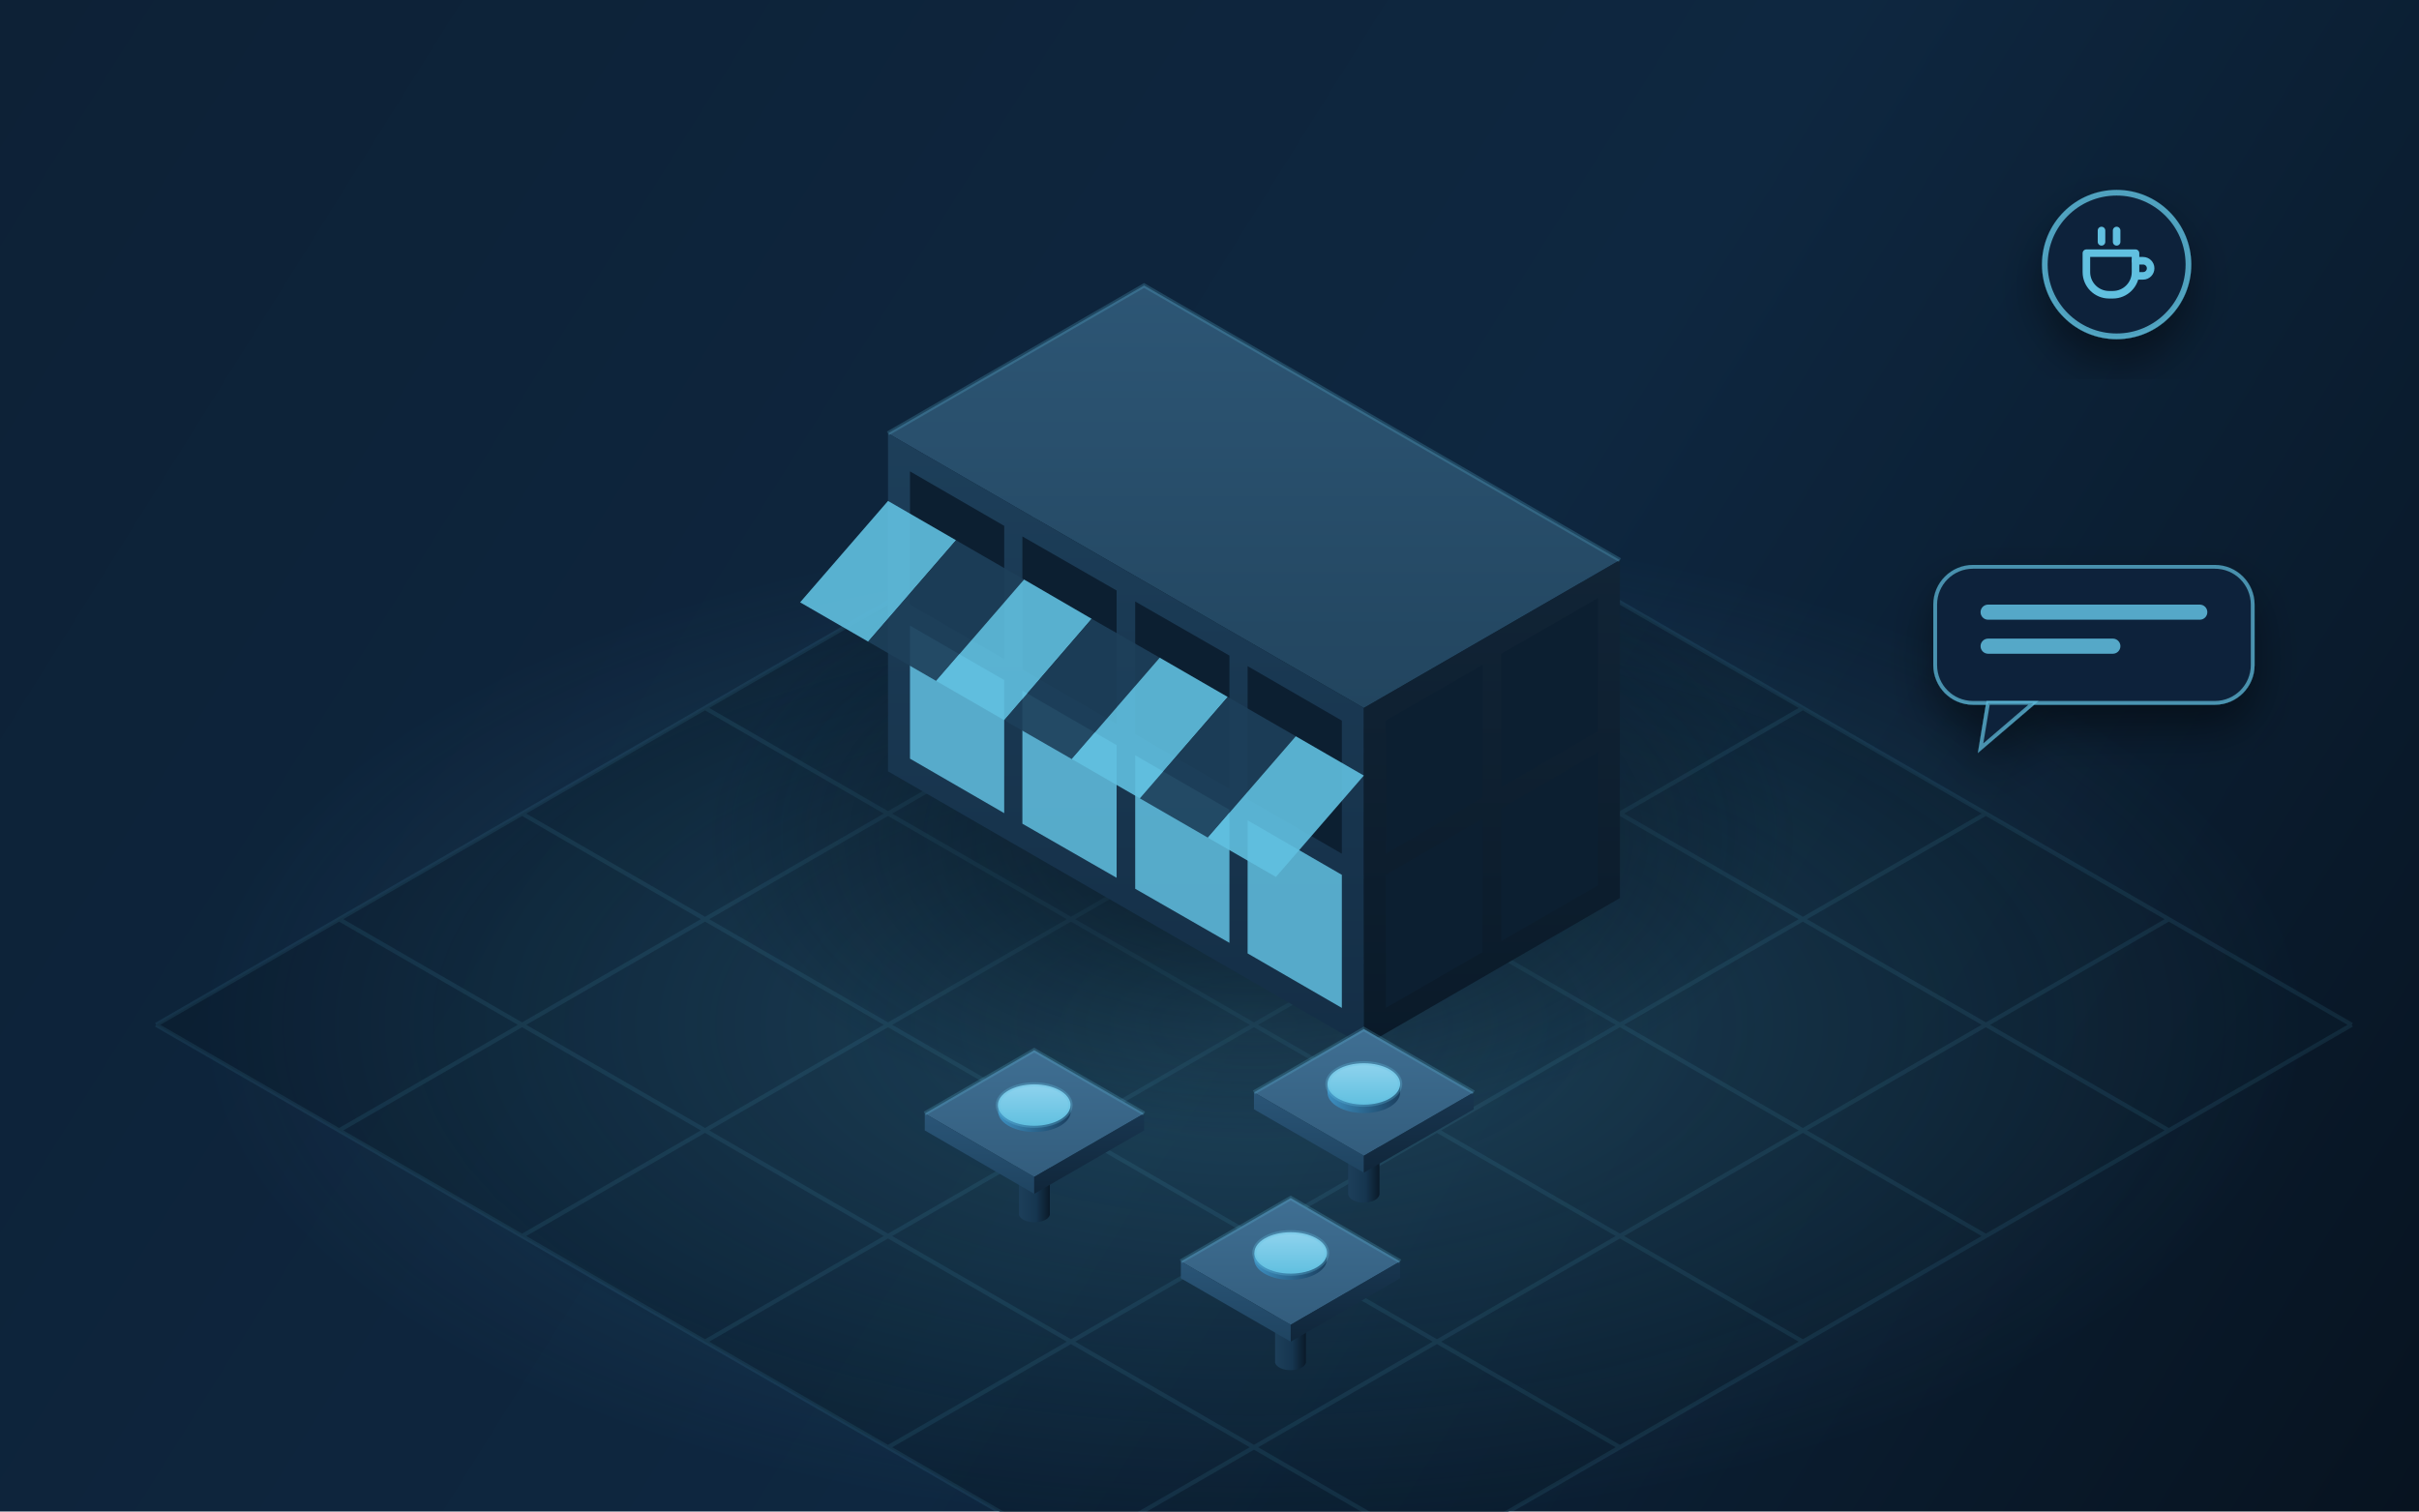
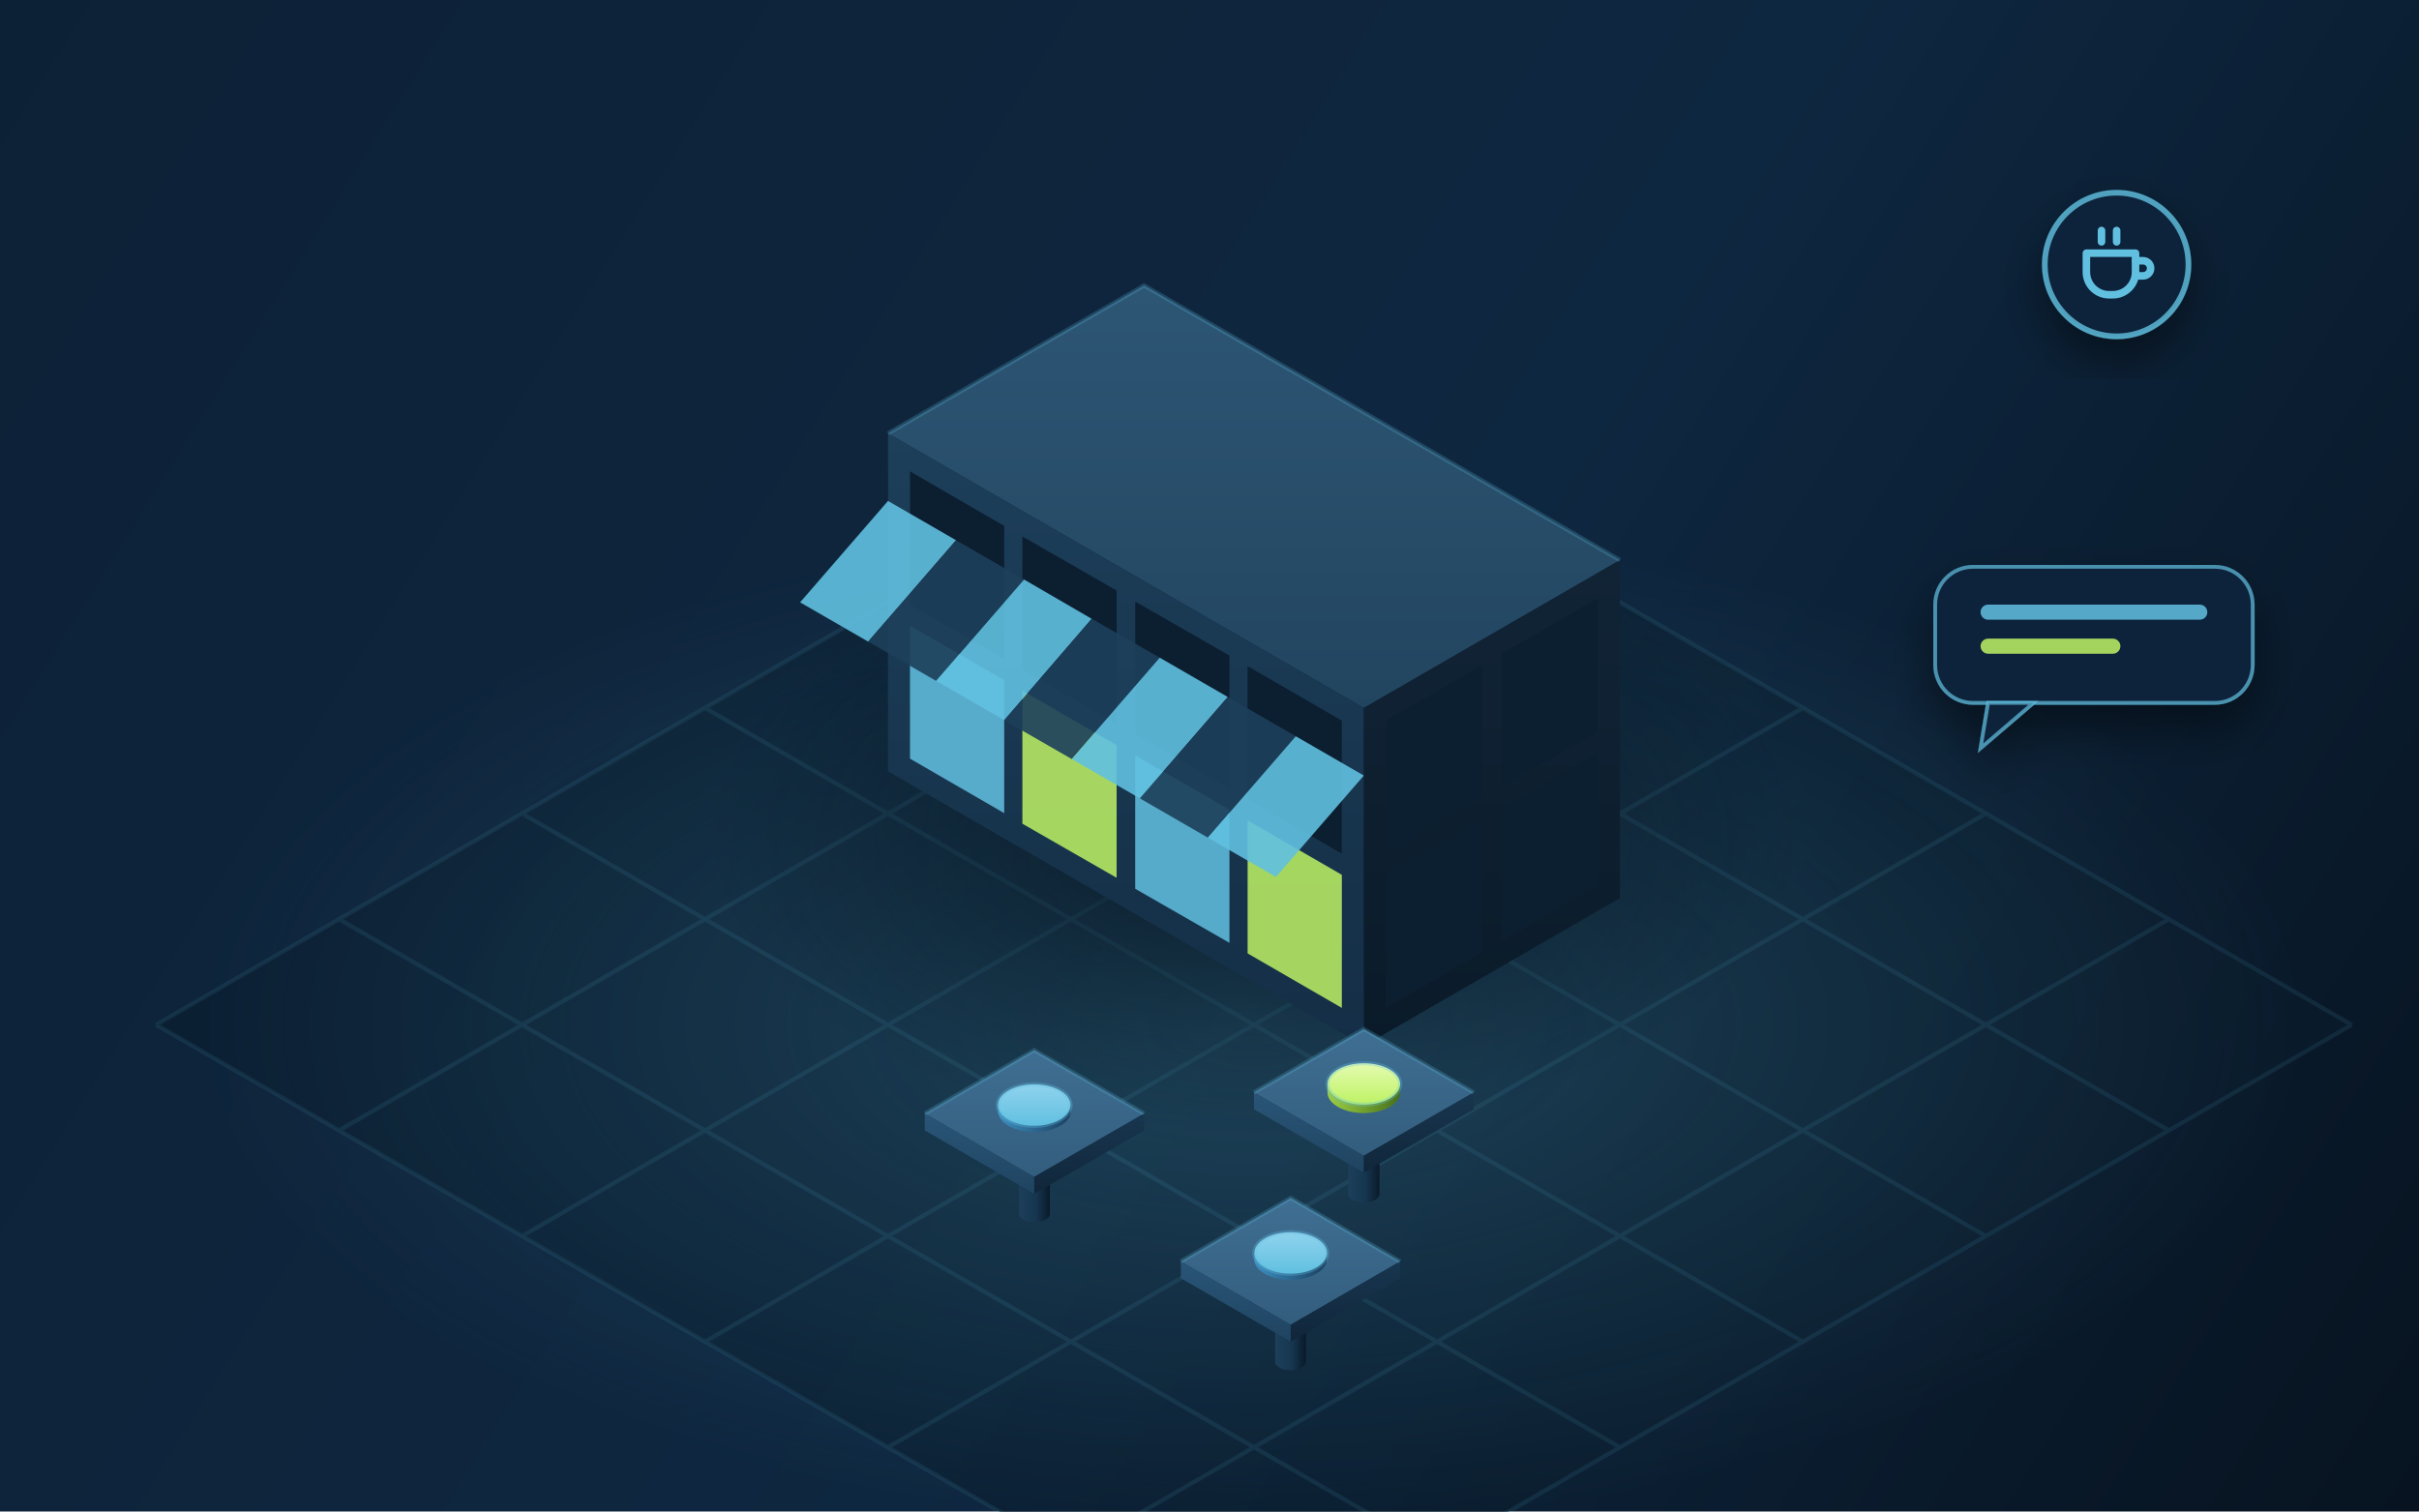
<svg xmlns="http://www.w3.org/2000/svg" viewBox="0 0 640 400" width="640" height="400" role="img" aria-label="An isometric restaurant front with an awning, tables with plates and a booking chat">
  <defs>
    <linearGradient id="bg" x1="0" y1="0" x2="640" y2="400" gradientUnits="userSpaceOnUse">
      <stop offset="0" stop-color="#0d2136" />
      <stop offset=".55" stop-color="#0e2740" />
      <stop offset="1" stop-color="#071320" />
    </linearGradient>
    <linearGradient id="fTop" x1="0" y1="0" x2="0" y2="1">
      <stop offset="0" stop-color="#2d5675" />
      <stop offset="1" stop-color="#22455f" />
    </linearGradient>
    <linearGradient id="fLeft" x1="0" y1="0" x2="0" y2="1">
      <stop offset="0" stop-color="#1d3f5a" />
      <stop offset="1" stop-color="#142e46" />
    </linearGradient>
    <linearGradient id="fRight" x1="0" y1="0" x2="0" y2="1">
      <stop offset="0" stop-color="#112436" />
      <stop offset="1" stop-color="#0a1a29" />
    </linearGradient>
    <linearGradient id="lTop" x1="0" y1="0" x2="0" y2="1">
      <stop offset="0" stop-color="#3f6f93" />
      <stop offset="1" stop-color="#335d7d" />
    </linearGradient>
    <linearGradient id="lLeft" x1="0" y1="0" x2="0" y2="1">
      <stop offset="0" stop-color="#2a5577" />
      <stop offset="1" stop-color="#1f4461" />
    </linearGradient>
    <linearGradient id="lRight" x1="0" y1="0" x2="0" y2="1">
      <stop offset="0" stop-color="#183650" />
      <stop offset="1" stop-color="#10263a" />
    </linearGradient>
    <linearGradient id="gTop" x1="0" y1="0" x2="0" y2="1">
      <stop offset="0" stop-color="#8fd3ee" />
      <stop offset="1" stop-color="#61c0e0" />
    </linearGradient>
    <linearGradient id="gLeft" x1="0" y1="0" x2="0" y2="1">
      <stop offset="0" stop-color="#3d8fc0" />
      <stop offset="1" stop-color="#2f6f99" />
    </linearGradient>
    <linearGradient id="gRight" x1="0" y1="0" x2="0" y2="1">
      <stop offset="0" stop-color="#26557a" />
      <stop offset="1" stop-color="#1b4060" />
    </linearGradient>
+     <linearGradient id="mTop" x1="0" y1="0" x2="0" y2="1">
+       <stop offset="0" stop-color="#e4fbb0" />
+       <stop offset="1" stop-color="#bef264" />
+     </linearGradient>
+     <linearGradient id="mLeft" x1="0" y1="0" x2="0" y2="1">
+       <stop offset="0" stop-color="#9ccf45" />
+       <stop offset="1" stop-color="#7fb12f" />
+     </linearGradient>
+     <linearGradient id="mRight" x1="0" y1="0" x2="0" y2="1">
+       <stop offset="0" stop-color="#5f8f22" />
+       <stop offset="1" stop-color="#46701a" />
+     </linearGradient>
+     <linearGradient id="cylM" x1="0" y1="0" x2="1" y2="0">
+       <stop offset="0" stop-color="#9ccf45" />
+       <stop offset="1" stop-color="#46701a" />
+     </linearGradient>
    <linearGradient id="roof" x1="0" y1="0" x2="0" y2="1">
      <stop offset="0" stop-color="#3a5f9a" />
      <stop offset="1" stop-color="#2b4777" />
    </linearGradient>
    <linearGradient id="cyl" x1="0" y1="0" x2="1" y2="0">
      <stop offset="0" stop-color="#1d3f5a" />
      <stop offset=".55" stop-color="#163650" />
      <stop offset="1" stop-color="#0a1a29" />
    </linearGradient>
    <linearGradient id="cylG" x1="0" y1="0" x2="1" y2="0">
      <stop offset="0" stop-color="#3d8fc0" />
      <stop offset="1" stop-color="#1b4060" />
    </linearGradient>
    <linearGradient id="screen" x1="0" y1="0" x2="1" y2="1">
      <stop offset="0" stop-color="#0f3550" />
      <stop offset="1" stop-color="#08192a" />
    </linearGradient>
    <radialGradient id="head" cx=".4" cy=".35" r=".7">
      <stop offset="0" stop-color="#3f6f93" />
      <stop offset="1" stop-color="#173550" />
    </radialGradient>
    <radialGradient id="pool" cx=".5" cy=".5" r=".5">
      <stop offset="0" stop-color="#61c0e0" stop-opacity=".22" />
      <stop offset="1" stop-color="#61c0e0" stop-opacity="0" />
    </radialGradient>
    <radialGradient id="shadow" cx=".5" cy=".5" r=".5">
      <stop offset="0" stop-color="#04101b" stop-opacity=".7" />
      <stop offset="1" stop-color="#04101b" stop-opacity="0" />
    </radialGradient>
+     <style>
+ .blink{animation:blink 3.2s ease-in-out infinite}
+ .grow{transform-box:fill-box;transform-origin:50% 100%;animation:grow 2.6s ease-in-out infinite}
+ .wave{transform-box:fill-box;transform-origin:50% 50%;animation:wave 1.1s ease-in-out infinite}
+ .draw{stroke-dasharray:420;animation:draw 3.4s linear infinite}
+ .flow{animation:flow 1.2s linear infinite}
+ .packet{animation:move 2.8s linear infinite}
+ .float{animation:float 4.5s ease-in-out infinite}
+ .ping{animation:ping 2.2s ease-out infinite}
+ .pop{animation:pop 4.5s ease-in-out infinite}
+ .breathe{animation:breathe 5s ease-in-out infinite}
+ @keyframes blink{0%,100%{opacity:.9}50%{opacity:.25}}
+ @keyframes grow{0%,100%{transform:scaleY(1)}50%{transform:scaleY(.55)}}
+ @keyframes wave{0%,100%{transform:scaleY(1)}50%{transform:scaleY(.3)}}
+ @keyframes draw{0%{stroke-dashoffset:420}60%,100%{stroke-dashoffset:0}}
+ @keyframes flow{to{stroke-dashoffset:-22}}
+ @keyframes move{0%{offset-distance:0%;opacity:0}12%,88%{opacity:1}100%{offset-distance:100%;opacity:0}}
+ @keyframes float{0%,100%{transform:translateY(0)}50%{transform:translateY(-7px)}}
+ @keyframes ping{0%{opacity:.15}35%{opacity:1}100%{opacity:.15}}
+ @keyframes pop{0%,12%{opacity:0}28%,100%{opacity:.9}}
+ @keyframes breathe{0%,100%{opacity:.65}50%{opacity:1}}
+ @media (prefers-reduced-motion:reduce){*{animation:none!important}.packet{display:none}}
+ </style>
    <filter id="soft" x="-30%" y="-30%" width="160%" height="160%">
      <feDropShadow dx="0" dy="6" stdDeviation="6" flood-color="#000" flood-opacity=".45" />
    </filter>
  </defs>
  <rect width="640" height="400" fill="url(#bg)" />
  <g transform="translate(-26.0 -8.3) scale(1.118)">
    <polygon points="320.0,100.0 579.8,250.0 320.0,400.0 60.2,250.0" fill="#0a1b2b" opacity=".55" />
    <path d="M320.0 100.0L60.2 250.0M320.0 100.0L579.8 250.0M363.3 125.0L103.5 275.0M276.7 125.0L536.5 275.0M406.6 150.0L146.8 300.0M233.4 150.0L493.2 300.0M449.9 175.0L190.1 325.0M190.1 175.0L449.9 325.0M493.2 200.0L233.4 350.0M146.8 200.0L406.6 350.0M536.5 225.0L276.7 375.0M103.5 225.0L363.3 375.0M579.8 250.0L320.0 400.0M60.2 250.0L320.0 400.0" stroke="#61c0e0" stroke-opacity=".1" stroke-width="1" />
-     <ellipse cx="320.0" cy="250.0" rx="250" ry="120" fill="url(#pool)" />
+     <ellipse class="breathe" cx="320.0" cy="250.0" rx="250" ry="120" fill="url(#pool)" />
    <ellipse cx="320.0" cy="205.0" rx="129.9" ry="71.4" fill="url(#shadow)" />
    <polygon points="294.0,75.0 406.6,140.0 346.0,175.0 233.4,110.0" fill="url(#fTop)" />
    <polygon points="233.4,190.0 346.0,255.0 346.0,175.0 233.4,110.0" fill="url(#fLeft)" />
    <polygon points="406.6,220.0 346.0,255.0 346.0,175.0 406.6,140.0" fill="url(#fRight)" />
    <polyline points="233.4,110.0 294.0,75.0 406.6,140.0" fill="none" stroke="#61c0e0" stroke-opacity=".22" stroke-width="1" />
-     <polygon points="238.6,187.0 260.9,199.9 260.9,168.4 238.6,155.5" fill="#61c0e0" opacity="0.85" />
-     <polygon points="265.2,202.4 287.5,215.2 287.5,183.8 265.2,170.9" fill="#61c0e0" opacity="0.85" />
-     <polygon points="291.9,217.8 314.2,230.6 314.2,199.1 291.9,186.2" fill="#61c0e0" opacity="0.85" />
-     <polygon points="318.5,233.1 340.8,246.0 340.8,214.5 318.5,201.6" fill="#61c0e0" opacity="0.85" />
+     <polygon class="blink" style="animation-delay:0.64s" points="238.6,187.0 260.9,199.9 260.9,168.4 238.6,155.5" fill="#61c0e0" opacity="0.85" />
+     <polygon class="blink" style="animation-delay:1.25s" points="265.2,202.4 287.5,215.2 287.5,183.8 265.2,170.9" fill="#bef264" opacity="0.85" />
+     <polygon class="blink" style="animation-delay:1.86s" points="291.9,217.8 314.2,230.6 314.2,199.1 291.9,186.2" fill="#61c0e0" opacity="0.85" />
+     <polygon class="blink" style="animation-delay:2.47s" points="318.5,233.1 340.8,246.0 340.8,214.5 318.5,201.6" fill="#bef264" opacity="0.85" />
    <polygon points="238.6,150.5 260.9,163.4 260.9,131.9 238.6,119.0" fill="#0c1f31" opacity="1" />
    <polygon points="265.2,165.9 287.5,178.8 287.5,147.2 265.2,134.4" fill="#0c1f31" opacity="1" />
    <polygon points="291.9,181.2 314.2,194.1 314.2,162.6 291.9,149.8" fill="#0c1f31" opacity="1" />
    <polygon points="318.5,196.6 340.8,209.5 340.8,178.0 318.5,165.1" fill="#0c1f31" opacity="1" />
    <polygon points="401.4,217.0 378.5,230.2 378.5,198.8 401.4,185.5" fill="#0c1f31" opacity="1" />
    <polygon points="374.1,232.8 351.2,246.0 351.2,214.5 374.1,201.2" fill="#0c1f31" opacity="1" />
    <polygon points="401.4,180.5 378.5,193.8 378.5,162.2 401.4,149.0" fill="#0c1f31" opacity="1" />
    <polygon points="374.1,196.2 351.2,209.5 351.2,178.0 374.1,164.8" fill="#0c1f31" opacity="1" />
    <polygon points="233.4,126.0 249.5,135.3 228.7,159.3 212.6,150.0" fill="#61c0e0" opacity=".9" />
    <polygon points="249.5,135.3 265.6,144.6 244.8,168.6 228.7,159.3" fill="#1d3f5a" opacity=".9" />
    <polygon points="265.6,144.6 281.6,153.9 260.9,177.9 244.8,168.6" fill="#61c0e0" opacity=".9" />
    <polygon points="281.6,153.9 297.7,163.1 276.9,187.1 260.9,177.9" fill="#1d3f5a" opacity=".9" />
    <polygon points="297.7,163.1 313.8,172.4 293.0,196.4 276.9,187.1" fill="#61c0e0" opacity=".9" />
    <polygon points="313.8,172.4 329.9,181.7 309.1,205.7 293.0,196.4" fill="#1d3f5a" opacity=".9" />
    <polygon points="329.9,181.7 346.0,191.0 325.2,215.0 309.1,205.7" fill="#61c0e0" opacity=".9" />
    <path d="M342.3,270.0 L342.3,290.0 A3.7,2.1 0 0 0 349.7,290.0 L349.7,270.0 Z" fill="url(#cyl)" />
    <ellipse cx="346.0" cy="270.0" rx="3.7" ry="2.1" fill="url(#fTop)" />
    <ellipse cx="346.0" cy="270.0" rx="3.7" ry="2.1" fill="none" stroke="#61c0e0" stroke-opacity=".3" />
    <polygon points="346.0,251.0 372.0,266.0 346.0,281.0 320.0,266.0" fill="url(#lTop)" />
    <polygon points="320.0,270.0 346.0,285.0 346.0,281.0 320.0,266.0" fill="url(#lLeft)" />
    <polygon points="372.0,270.0 346.0,285.0 346.0,281.0 372.0,266.0" fill="url(#lRight)" />
    <polyline points="320.0,266.0 346.0,251.0 372.0,266.0" fill="none" stroke="#61c0e0" stroke-opacity=".22" stroke-width="1" />
-     <path d="M337.4,264.0 L337.4,266.0 A8.6,4.9 0 0 0 354.6,266.0 L354.6,264.0 Z" fill="url(#cylG)" />
-     <ellipse cx="346.0" cy="264.0" rx="8.6" ry="4.9" fill="url(#gTop)" />
+     <path d="M337.4,264.0 L337.4,266.0 A8.6,4.9 0 0 0 354.6,266.0 L354.6,264.0 Z" fill="url(#cylM)" />
+     <ellipse cx="346.0" cy="264.0" rx="8.6" ry="4.9" fill="url(#mTop)" />
    <ellipse cx="346.0" cy="264.0" rx="8.6" ry="4.9" fill="none" stroke="#61c0e0" stroke-opacity=".3" />
    <path d="M264.4,275.0 L264.4,295.0 A3.7,2.1 0 0 0 271.7,295.0 L271.7,275.0 Z" fill="url(#cyl)" />
    <ellipse cx="268.0" cy="275.0" rx="3.7" ry="2.1" fill="url(#fTop)" />
    <ellipse cx="268.0" cy="275.0" rx="3.7" ry="2.1" fill="none" stroke="#61c0e0" stroke-opacity=".3" />
    <polygon points="268.0,256.0 294.0,271.0 268.0,286.0 242.1,271.0" fill="url(#lTop)" />
    <polygon points="242.1,275.0 268.0,290.0 268.0,286.0 242.1,271.0" fill="url(#lLeft)" />
    <polygon points="294.0,275.0 268.0,290.0 268.0,286.0 294.0,271.0" fill="url(#lRight)" />
    <polyline points="242.1,271.0 268.0,256.0 294.0,271.0" fill="none" stroke="#61c0e0" stroke-opacity=".22" stroke-width="1" />
    <path d="M259.5,269.0 L259.5,271.0 A8.6,4.9 0 0 0 276.6,271.0 L276.6,269.0 Z" fill="url(#cylG)" />
    <ellipse cx="268.0" cy="269.0" rx="8.6" ry="4.9" fill="url(#gTop)" />
    <ellipse cx="268.0" cy="269.0" rx="8.6" ry="4.9" fill="none" stroke="#61c0e0" stroke-opacity=".3" />
    <path d="M325.0,310.0 L325.0,330.0 A3.7,2.1 0 0 0 332.3,330.0 L332.3,310.0 Z" fill="url(#cyl)" />
    <ellipse cx="328.7" cy="310.0" rx="3.7" ry="2.1" fill="url(#fTop)" />
    <ellipse cx="328.7" cy="310.0" rx="3.7" ry="2.1" fill="none" stroke="#61c0e0" stroke-opacity=".3" />
    <polygon points="328.7,291.0 354.6,306.0 328.7,321.0 302.7,306.0" fill="url(#lTop)" />
    <polygon points="302.7,310.0 328.7,325.0 328.7,321.0 302.7,306.0" fill="url(#lLeft)" />
    <polygon points="354.6,310.0 328.7,325.0 328.7,321.0 354.6,306.0" fill="url(#lRight)" />
    <polyline points="302.7,306.0 328.7,291.0 354.6,306.0" fill="none" stroke="#61c0e0" stroke-opacity=".22" stroke-width="1" />
    <path d="M320.1,304.0 L320.1,306.0 A8.6,4.9 0 0 0 337.2,306.0 L337.2,304.0 Z" fill="url(#cylG)" />
    <ellipse cx="328.7" cy="304.0" rx="8.6" ry="4.9" fill="url(#gTop)" />
    <ellipse cx="328.7" cy="304.0" rx="8.6" ry="4.9" fill="none" stroke="#61c0e0" stroke-opacity=".3" />
  </g>
-   <g filter="url(#soft)">
-     <circle cx="560" cy="70" r="19" fill="#10243a" stroke="#61c0e0" stroke-opacity=".8" stroke-width="1.5" />
+   <g class="float" style="animation-delay:0.98s">
+     <g filter="url(#soft)">
+       <circle cx="560" cy="70" r="19" fill="#10243a" stroke="#61c0e0" stroke-opacity=".8" stroke-width="1.5" />
+     </g>
+     <g transform="translate(548 58)" fill="none" stroke="#61c0e0" stroke-width="2" stroke-linecap="round" stroke-linejoin="round">
+       <path d="M4 9h13v5a6 6 0 0 1-6 6h-1a6 6 0 0 1-6-6z" />
+       <path d="M17 11h2a2 2 0 0 1 0 4h-2" />
+       <path d="M8 3v3M12 3v3" />
+     </g>
  </g>
-   <g transform="translate(548 58)" fill="none" stroke="#61c0e0" stroke-width="2" stroke-linecap="round" stroke-linejoin="round">
-     <path d="M4 9h13v5a6 6 0 0 1-6 6h-1a6 6 0 0 1-6-6z" />
-     <path d="M17 11h2a2 2 0 0 1 0 4h-2" />
-     <path d="M8 3v3M12 3v3" />
+   <g class="float" style="animation-delay:1.59s">
+     <g filter="url(#soft)">
+       <rect x="512" y="150" width="84" height="36" rx="10" fill="#10243a" stroke="#61c0e0" stroke-opacity=".7" />
+       <path d="M526,186 l-2,12 l14,-12 Z" fill="#10243a" stroke="#61c0e0" stroke-opacity=".7" />
+     </g>
+     <rect x="524" y="160" width="60" height="4" rx="2" fill="#61c0e0" opacity=".85" />
+     <rect x="524" y="169" width="37" height="4" rx="2" fill="#bef264" opacity=".85" />
  </g>
-   <g filter="url(#soft)">
-     <rect x="512" y="150" width="84" height="36" rx="10" fill="#10243a" stroke="#61c0e0" stroke-opacity=".7" />
-     <path d="M526,186 l-2,12 l14,-12 Z" fill="#10243a" stroke="#61c0e0" stroke-opacity=".7" />
-   </g>
-   <rect x="524" y="160" width="60" height="4" rx="2" fill="#61c0e0" opacity=".85" />
-   <rect x="524" y="169" width="37" height="4" rx="2" fill="#61c0e0" opacity=".85" />
</svg>
